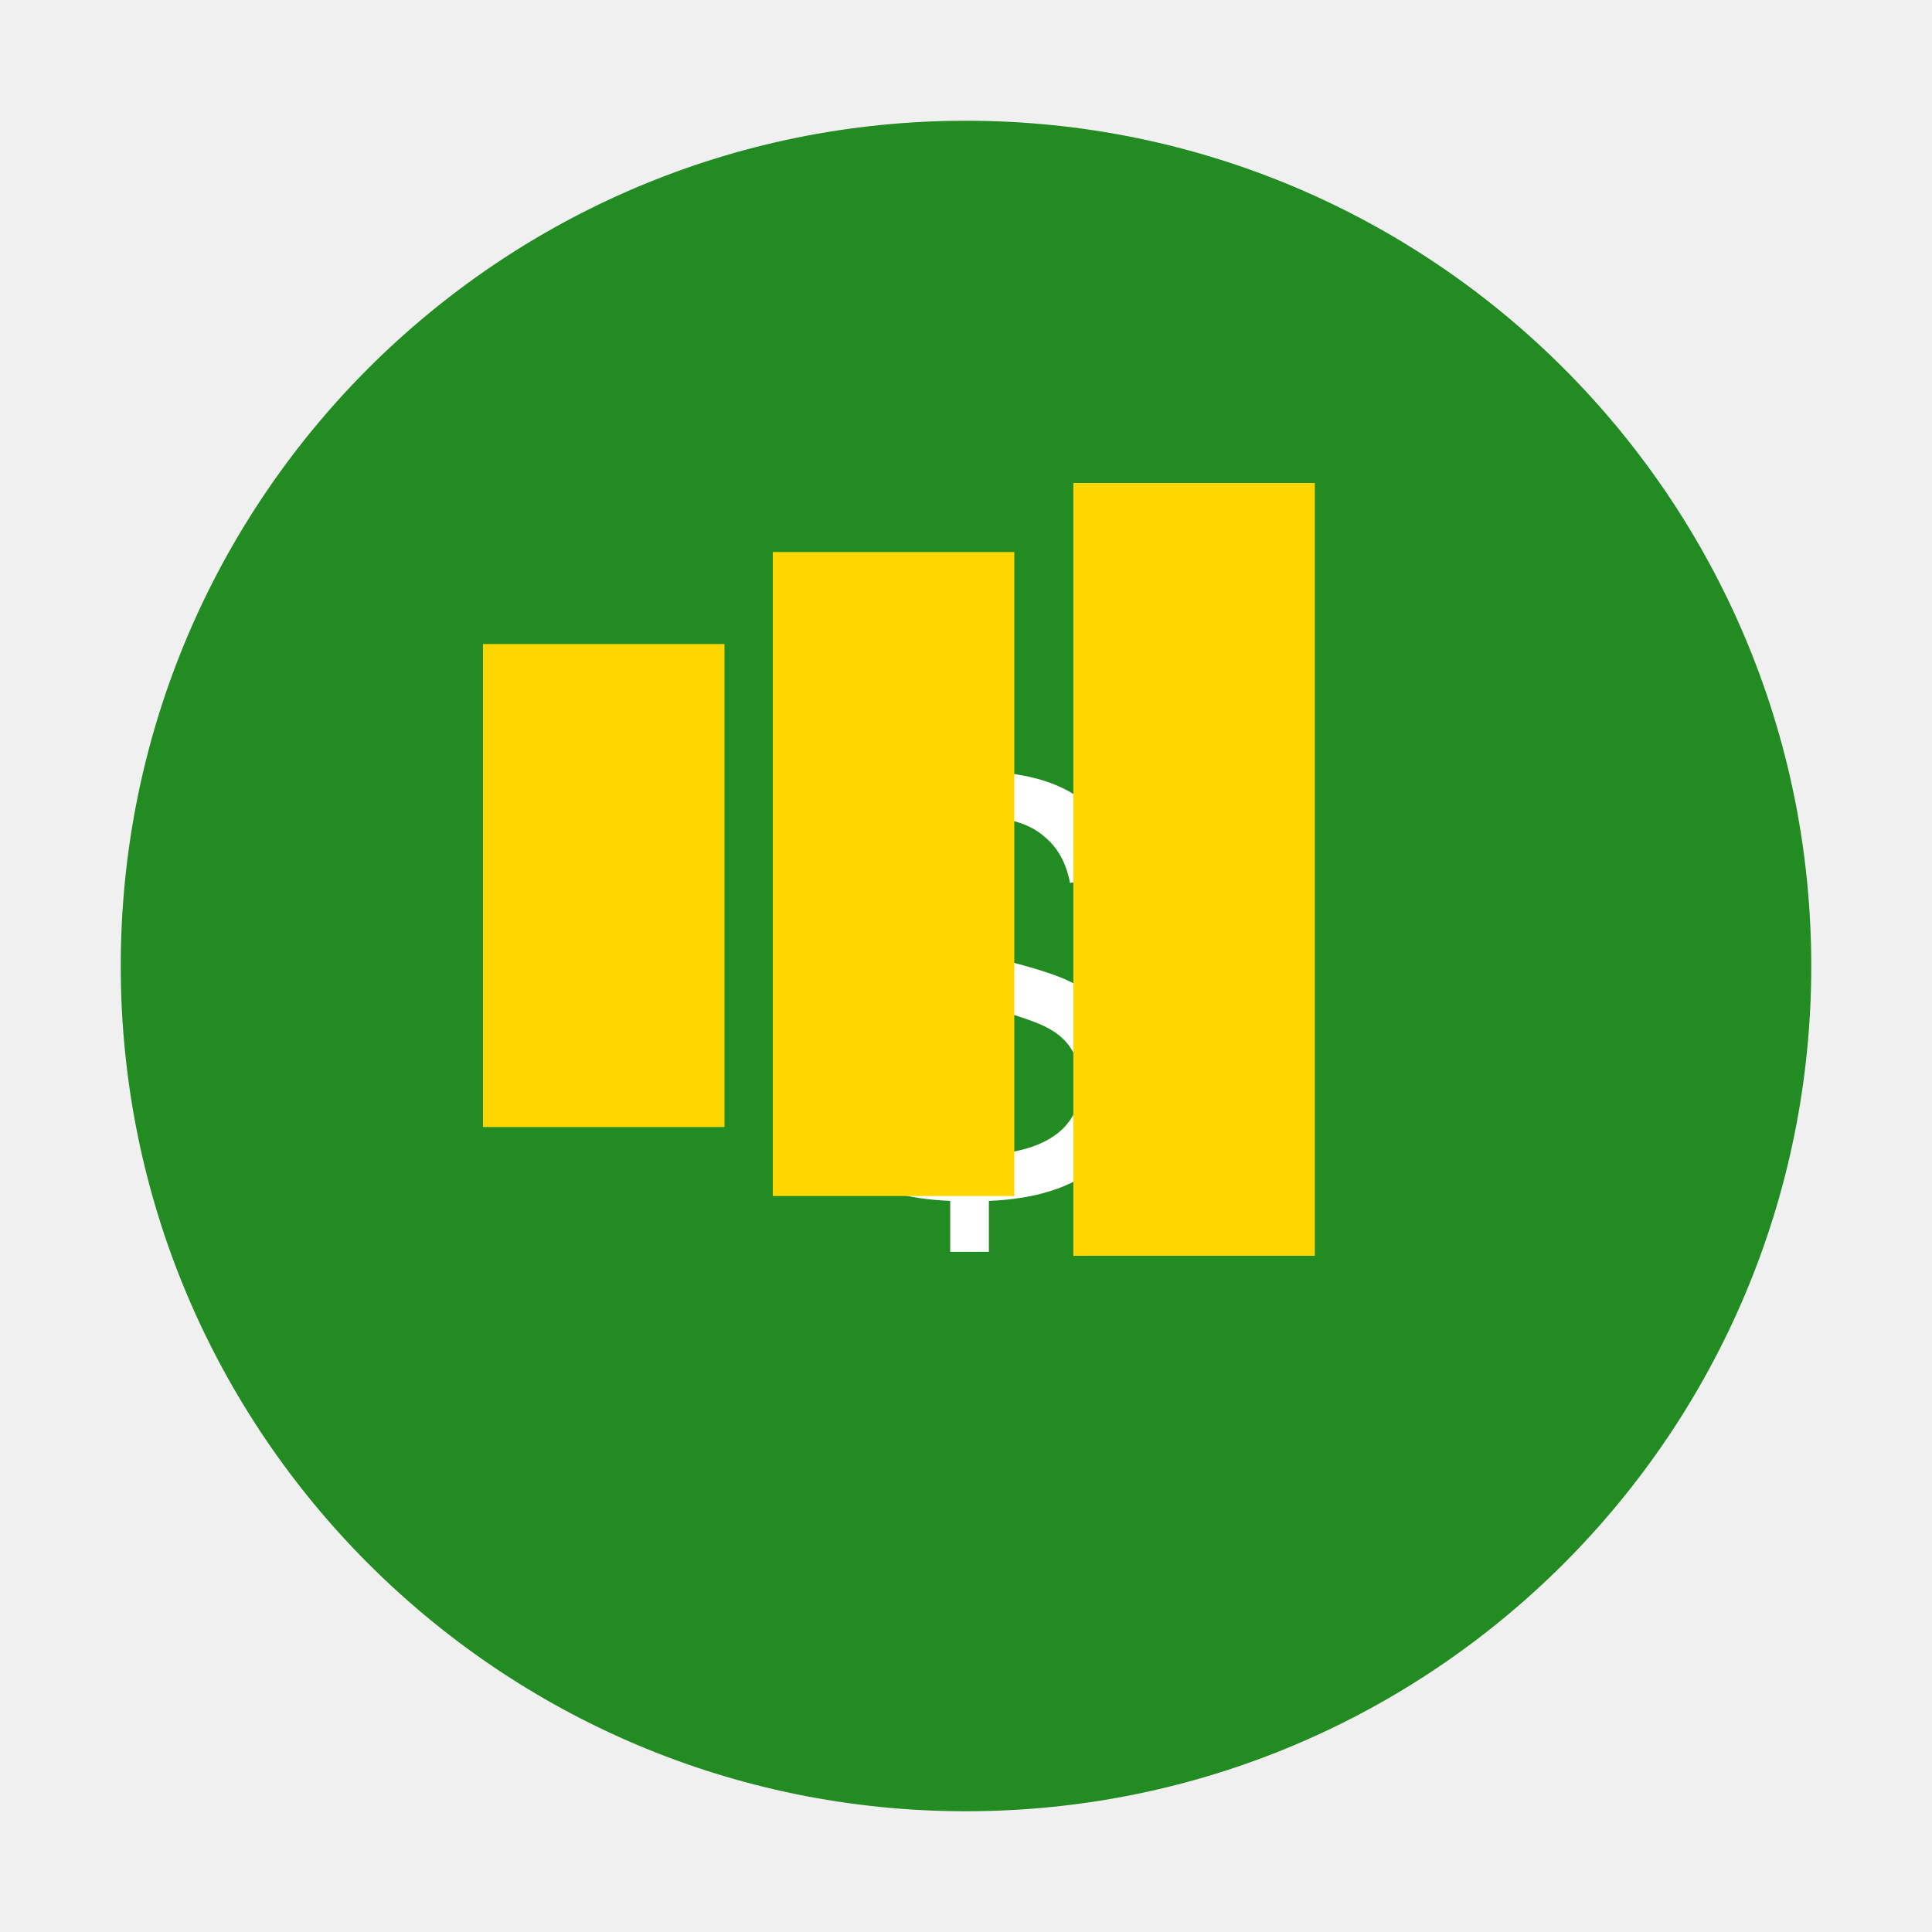
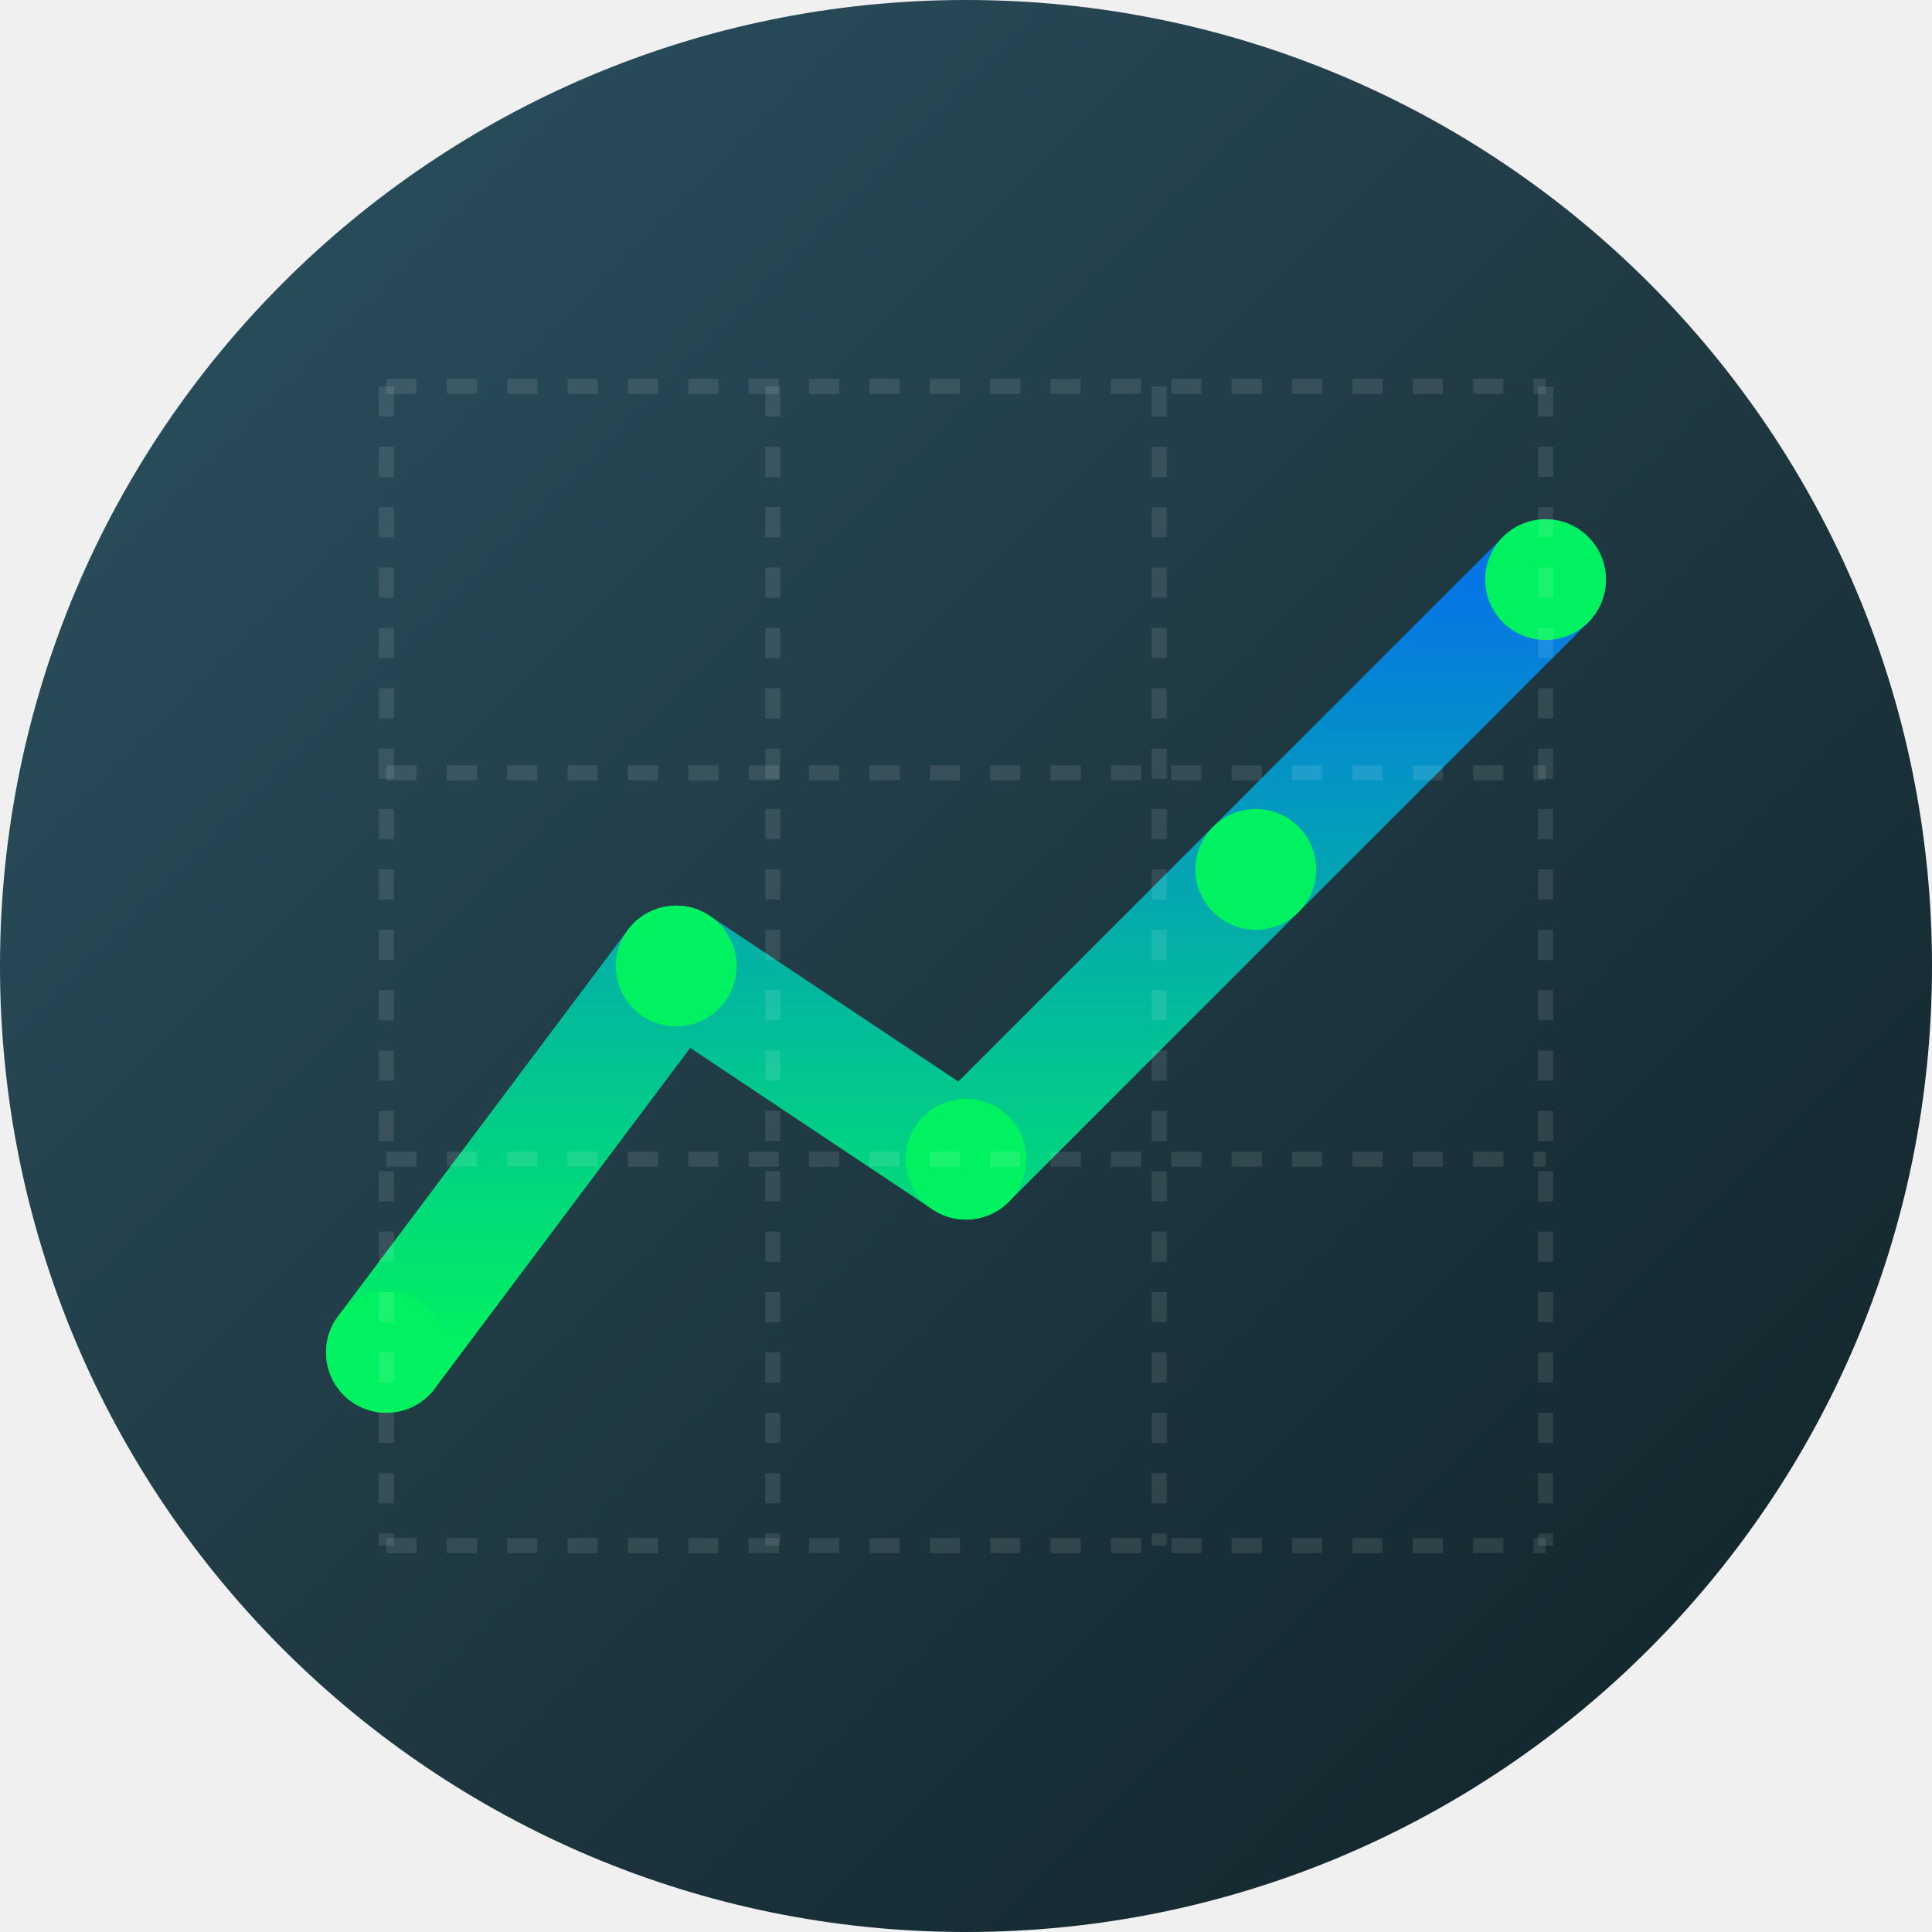
<svg xmlns="http://www.w3.org/2000/svg" width="32" height="32">
-   <circle cx="16" cy="16" r="14" fill="#228B22" />
-   <text x="16" y="20" font-family="Arial" font-size="10.667" fill="white" text-anchor="middle">$</text>
-   <rect x="8" y="10.667" width="4" height="8" fill="#FFD700" />
-   <rect x="12.8" y="9.143" width="4" height="10.667" fill="#FFD700" />
-   <rect x="17.778" y="8" width="4" height="12.8" fill="#FFD700" />
+   <defs>
+     <linearGradient id="bgGradient" x1="0%" y1="0%" x2="100%" y2="100%">
+       <stop offset="0%" style="stop-color:#2C5364" />
+       <stop offset="50%" style="stop-color:#203A43" />
+       <stop offset="100%" style="stop-color:#0F2027" />
+     </linearGradient>
+     <linearGradient id="chartGradient" x1="0%" y1="100%" x2="0%" y2="0%">
+       <stop offset="0%" style="stop-color:#00F260" />
+       <stop offset="100%" style="stop-color:#0575E6" />
+     </linearGradient>
+   </defs>
+   <circle cx="16" cy="16" r="16" fill="url(#bgGradient)" />
+   <path d="M6.4 22.4              L11.2 16              L16 19.2              L20.8 14.4              L25.6 9.6" stroke="url(#chartGradient)" stroke-width="2" fill="none" stroke-linecap="round" stroke-linejoin="round" />
+   <circle cx="6.4" cy="22.4" r="1" fill="#00F260" />
+   <circle cx="11.2" cy="16" r="1" fill="#00F260" />
+   <circle cx="16" cy="19.2" r="1" fill="#00F260" />
+   <circle cx="20.8" cy="14.4" r="1" fill="#00F260" />
+   <circle cx="25.6" cy="9.6" r="1" fill="#00F260" />
+   <path d="M6.4 6.4 V25.6 M12.8 6.4 V25.6 M19.2 6.4 V25.6 M25.6 6.4 V25.6" stroke="rgba(255,255,255,0.1)" stroke-width="0.25" stroke-dasharray="0.5" />
+   <path d="M6.4 6.4 H25.6 M6.4 12.8 H25.6 M6.4 19.2 H25.6 M6.4 25.6 H25.6" stroke="rgba(255,255,255,0.1)" stroke-width="0.25" stroke-dasharray="0.5" />
</svg>
